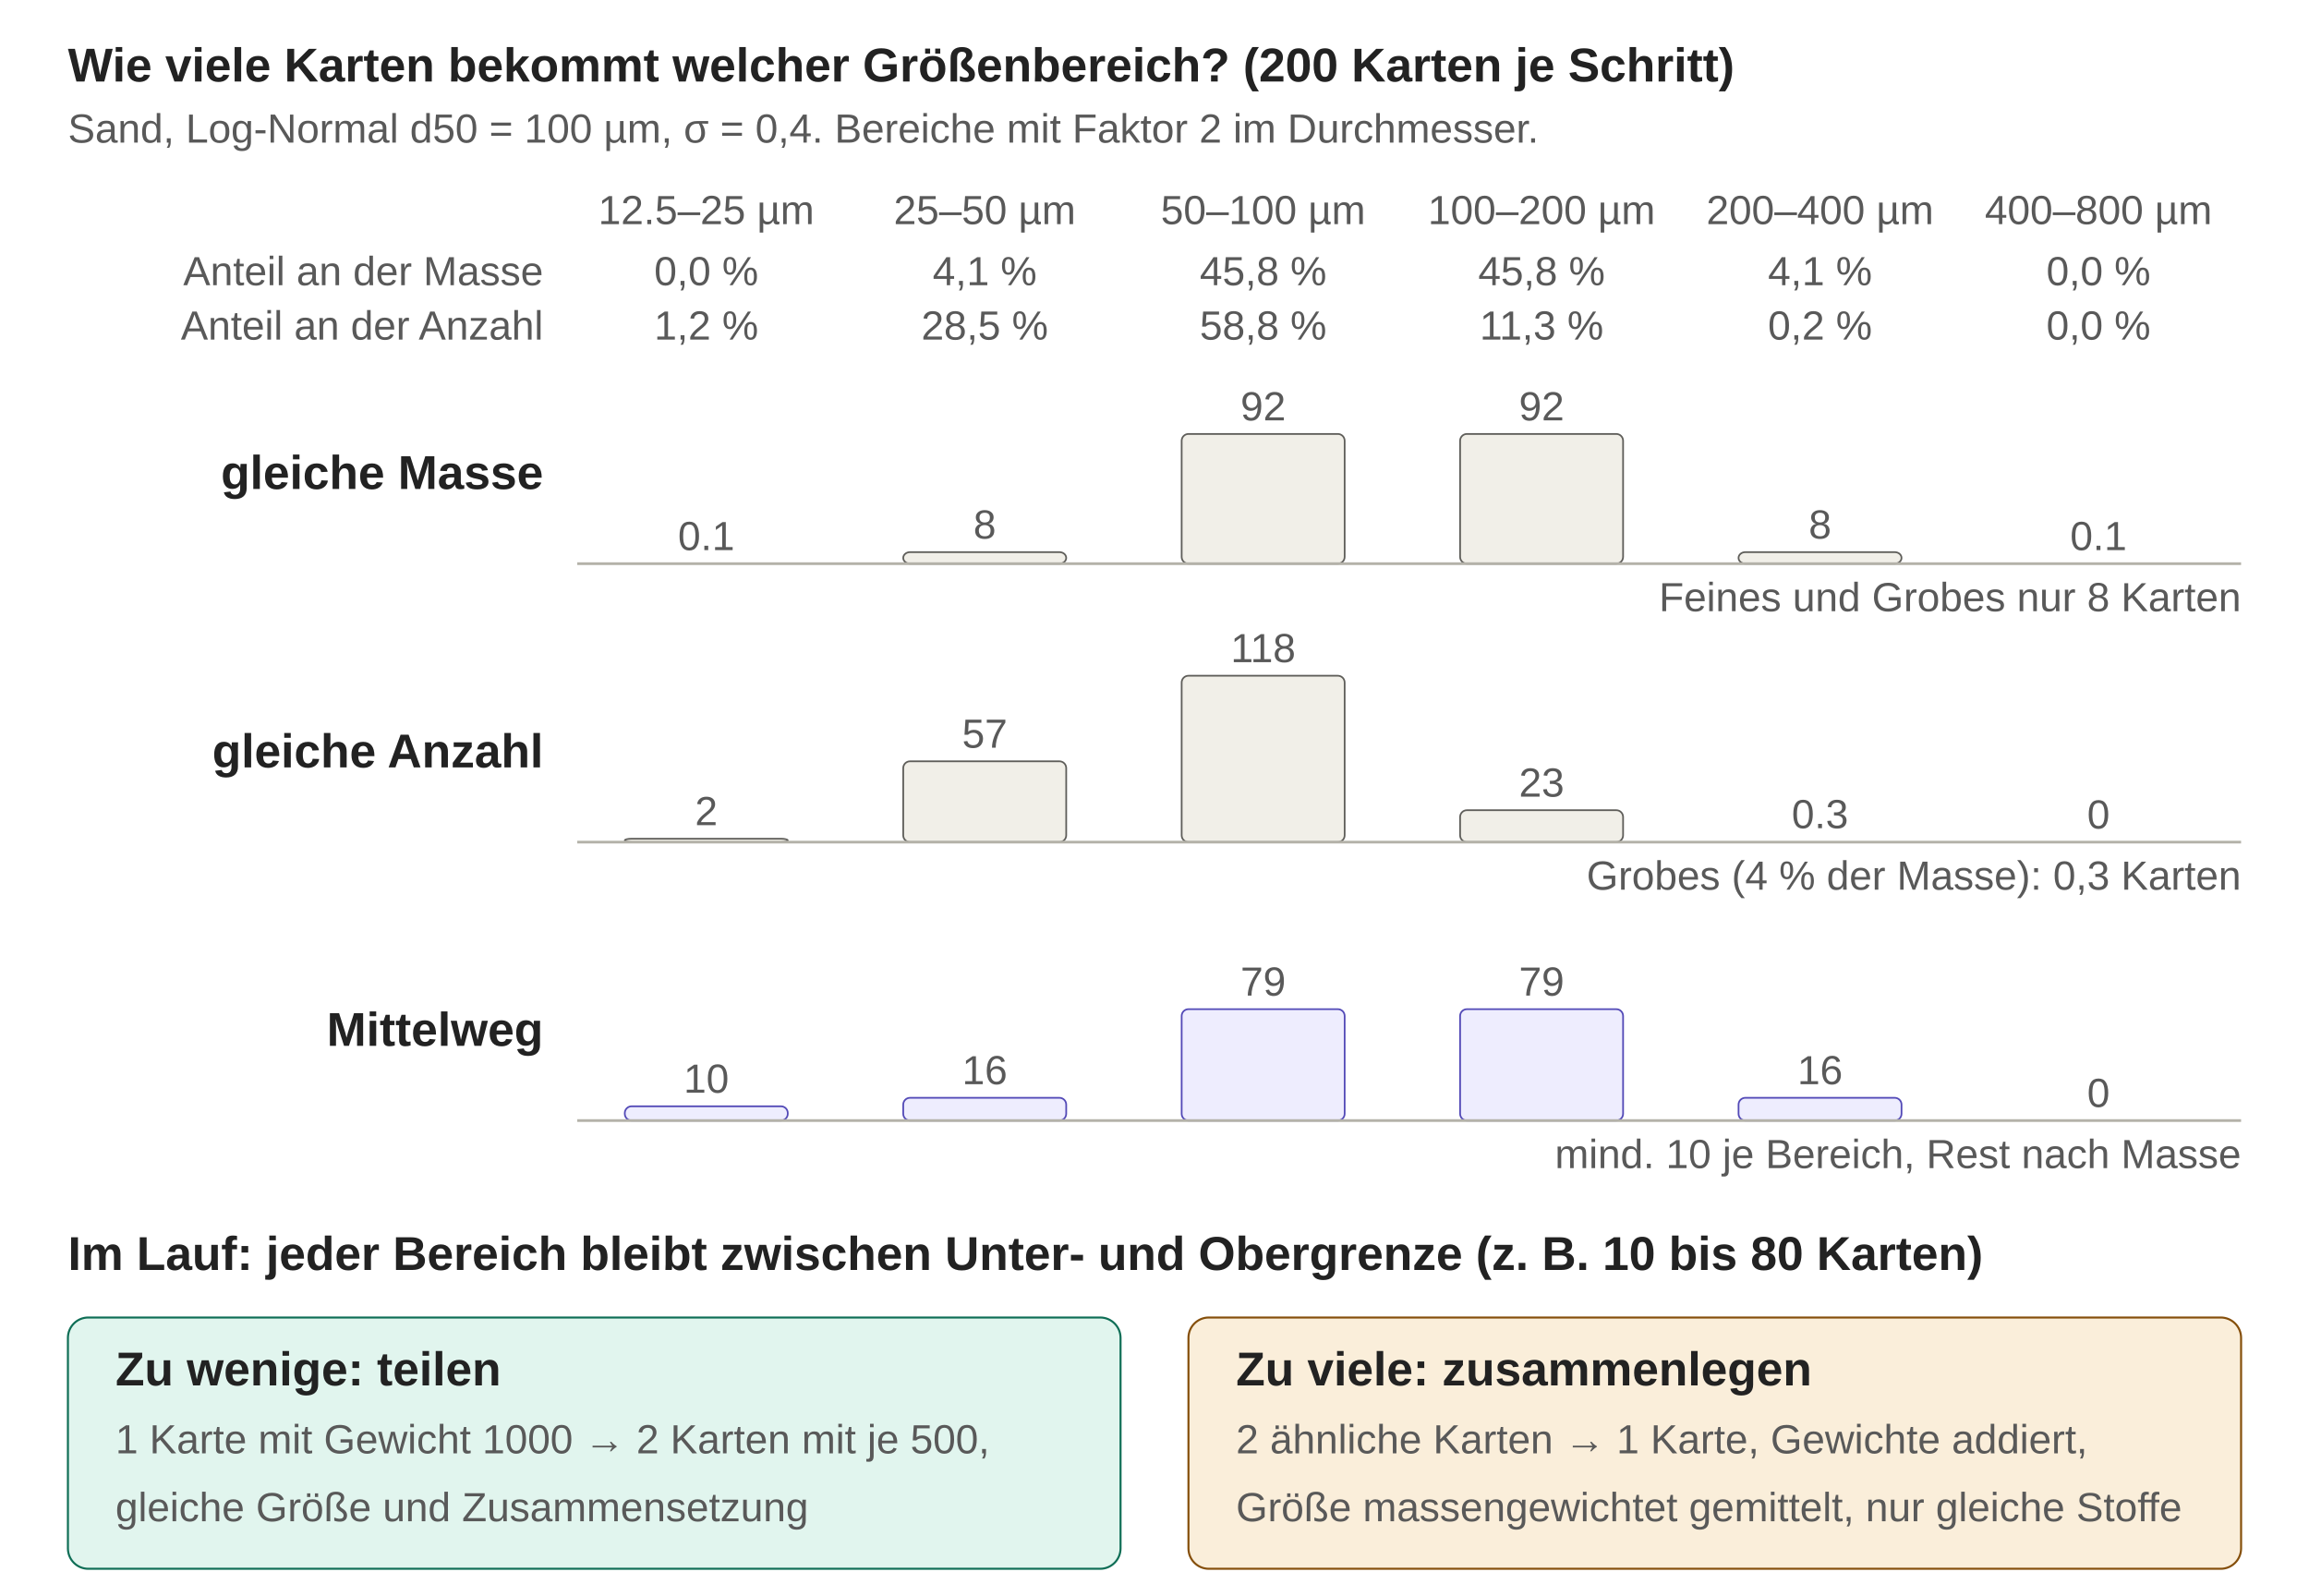
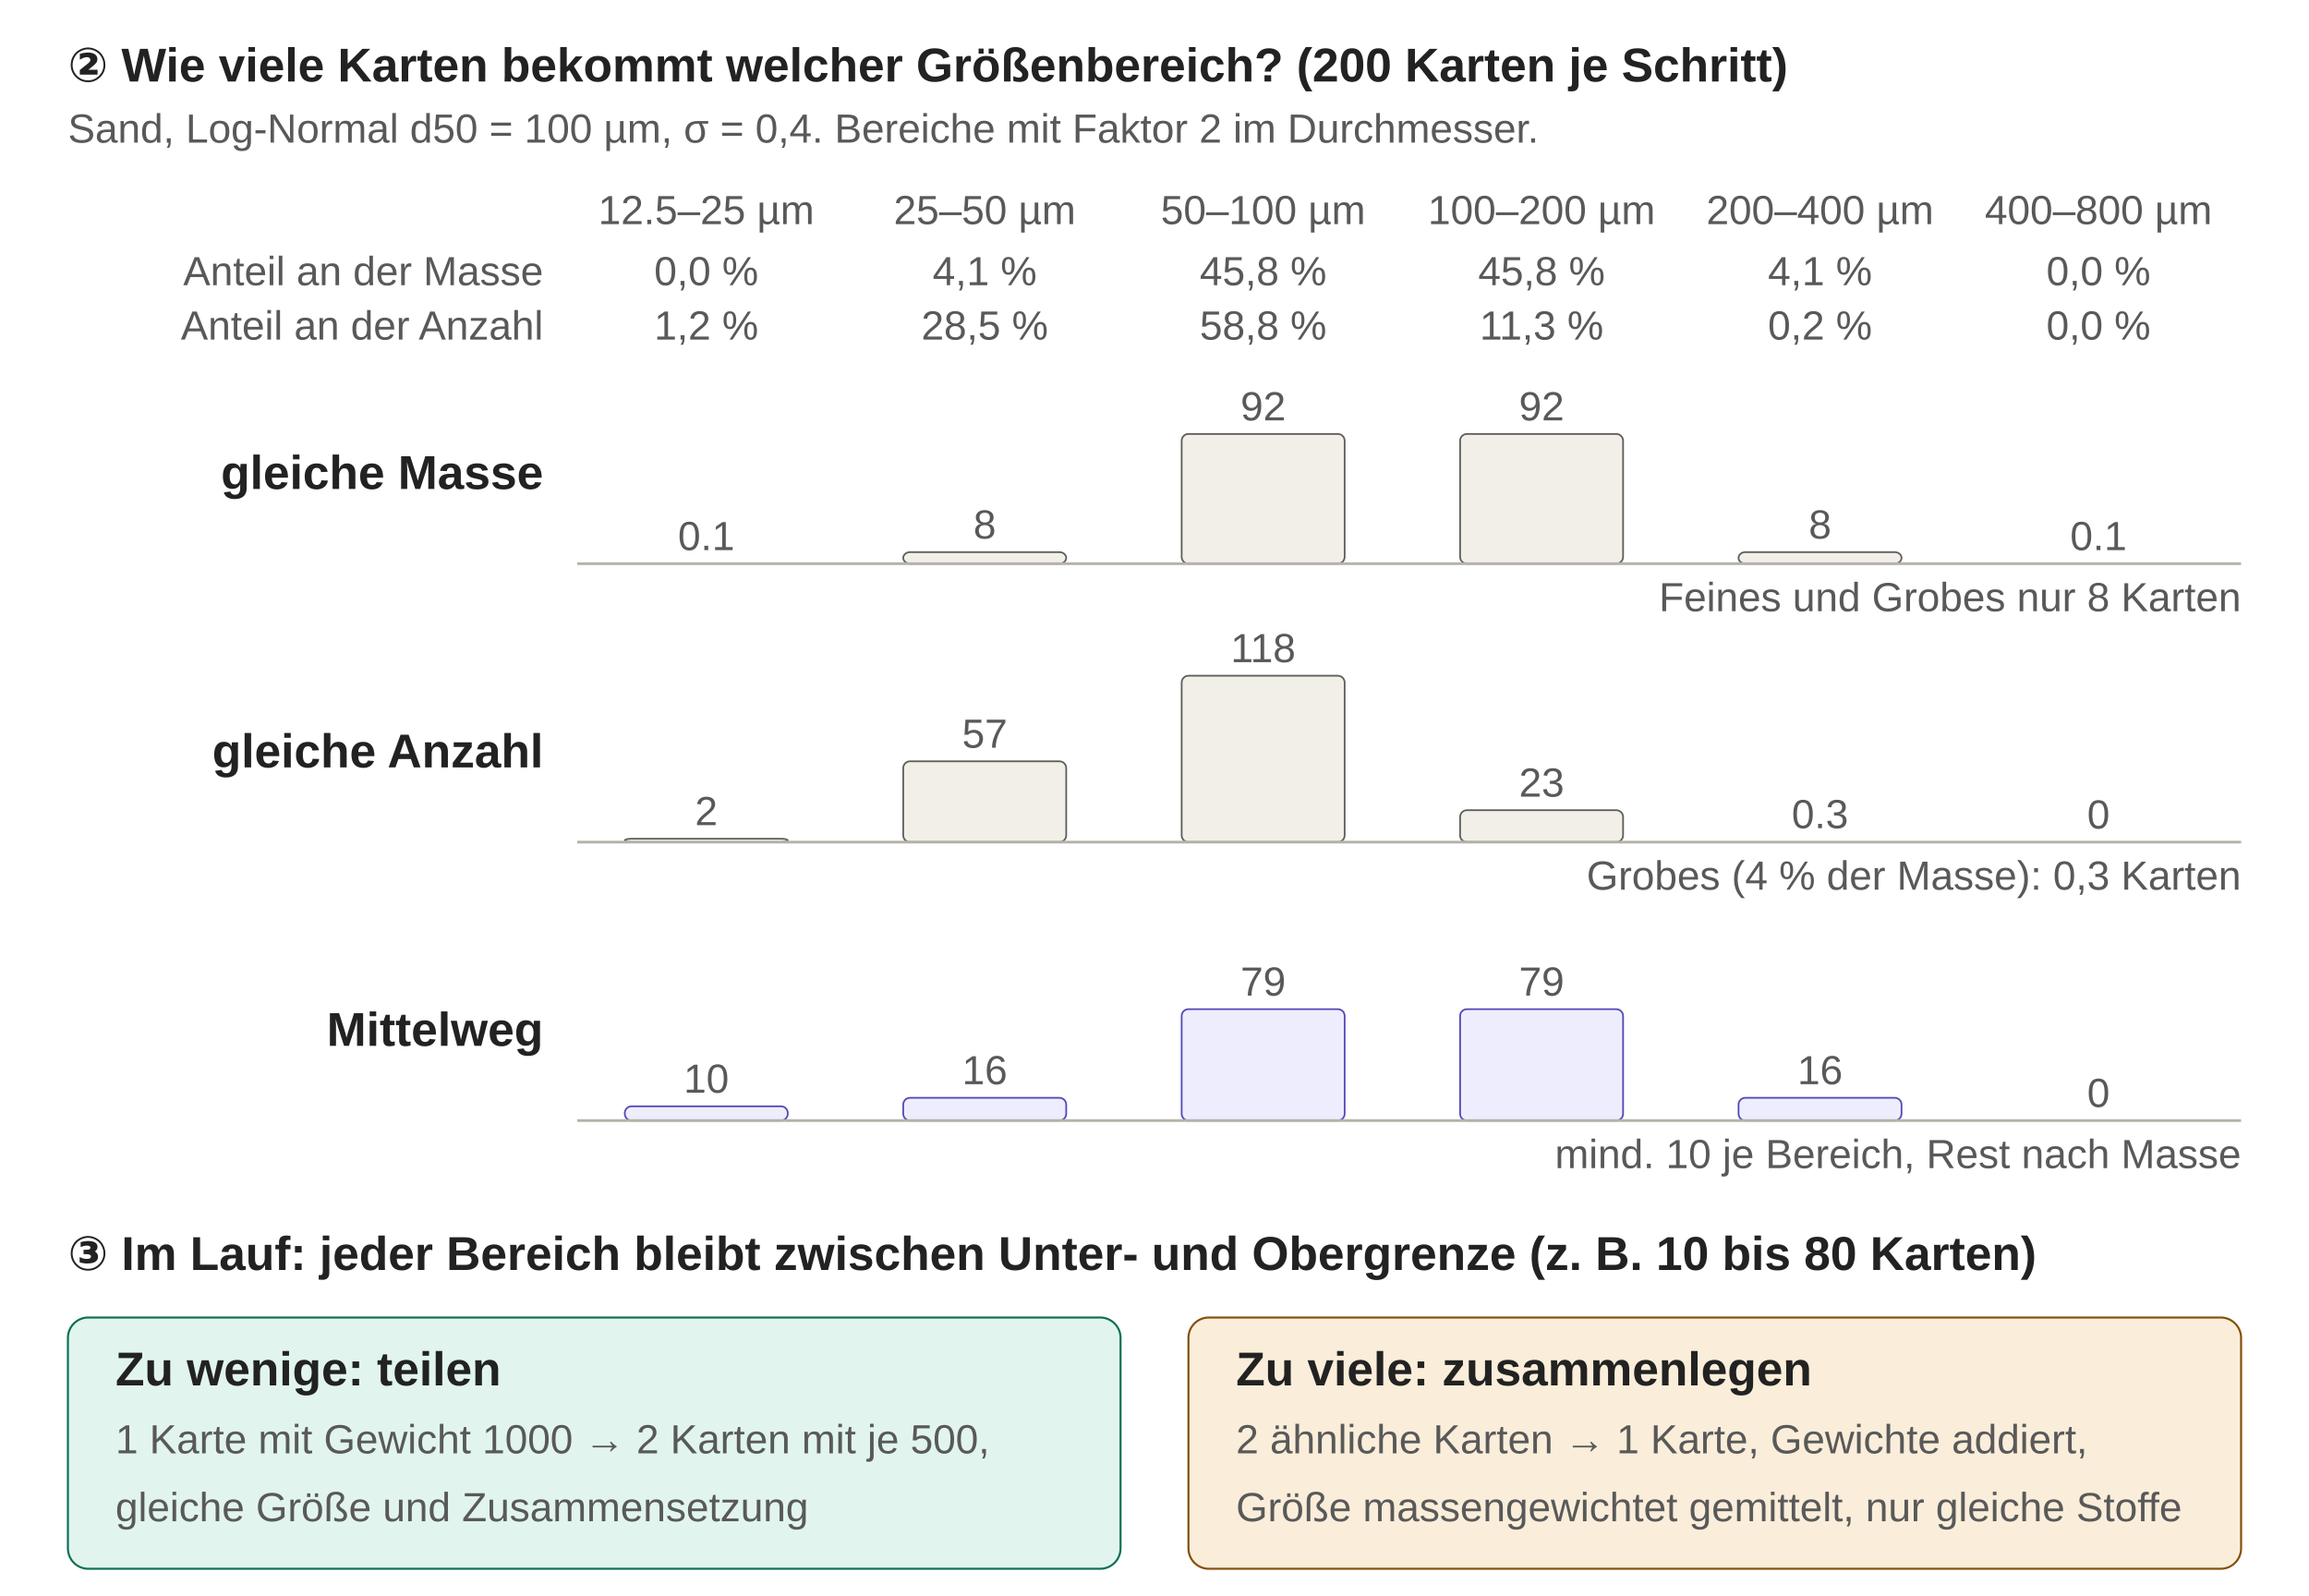
<svg xmlns="http://www.w3.org/2000/svg" width="680" height="470" viewBox="0 0 680 470">
  <style>
text { font-family: Calibri, Arial, sans-serif; }
.t { font-size: 14px; fill: #222222; }
.ts { font-size: 12px; fill: #595959; }
.th { font-size: 14px; font-weight: bold; fill: #222222; }
.c-amber rect, .c-amber circle, rect.c-amber, circle.c-amber { fill: #FAEEDA; stroke: #854F0B; }
.c-amber text { fill: #633806; }
.c-gray rect, .c-gray circle, rect.c-gray, circle.c-gray { fill: #F1EFE8; stroke: #5F5E5A; }
.c-gray text { fill: #444441; }
.box { fill: #F7F6F2; stroke: #B4B2A9; }
.arr { stroke: #5F5E5A; stroke-width: 1.5; fill: none; }
.c-red rect, rect.c-red { fill: #FCEBEB; stroke: #A32D2D; }
.c-red text { fill: #791F1F; }
.c-green rect, rect.c-green { fill: #EAF3DE; stroke: #3B6D11; }
.c-green text { fill: #27500A; }
.c-purple rect, rect.c-purple { fill: #EEEDFE; stroke: #534AB7; }
.c-purple text { fill: #3C3489; }
.c-teal rect, rect.c-teal { fill: #E1F5EE; stroke: #0F6E56; }
.c-teal text { fill: #085041; }
</style>
  <defs>
    <marker id="arrow" viewBox="0 0 10 10" refX="8" refY="5" markerWidth="6" markerHeight="6" orient="auto-start-reverse">
      <path d="M2 1L8 5L2 9" fill="none" stroke="#5F5E5A" stroke-width="1.5" stroke-linecap="round" stroke-linejoin="round" />
    </marker>
  </defs>
-   <text class="th" x="20" y="24">Wie viele Karten bekommt welcher Größenbereich? (200 Karten je Schritt)</text>
+   <view id="teil1" viewBox="0 0 680 356" />
+   <view id="teil2" viewBox="0 356 680 114" />
+   <text class="th" x="20" y="24">② Wie viele Karten bekommt welcher Größenbereich? (200 Karten je Schritt)</text>
  <text class="ts" x="20" y="42">Sand, Log-Normal d50 = 100 µm, σ = 0,4. Bereiche mit Faktor 2 im Durchmesser.</text>
  <text class="ts" x="208" y="66" text-anchor="middle">12.5–25 µm</text>
  <text class="ts" x="208" y="84" text-anchor="middle">0,0 %</text>
  <text class="ts" x="208" y="100" text-anchor="middle">1,2 %</text>
  <text class="ts" x="290" y="66" text-anchor="middle">25–50 µm</text>
  <text class="ts" x="290" y="84" text-anchor="middle">4,1 %</text>
  <text class="ts" x="290" y="100" text-anchor="middle">28,5 %</text>
  <text class="ts" x="372" y="66" text-anchor="middle">50–100 µm</text>
  <text class="ts" x="372" y="84" text-anchor="middle">45,8 %</text>
  <text class="ts" x="372" y="100" text-anchor="middle">58,8 %</text>
  <text class="ts" x="454" y="66" text-anchor="middle">100–200 µm</text>
  <text class="ts" x="454" y="84" text-anchor="middle">45,8 %</text>
  <text class="ts" x="454" y="100" text-anchor="middle">11,3 %</text>
  <text class="ts" x="536" y="66" text-anchor="middle">200–400 µm</text>
  <text class="ts" x="536" y="84" text-anchor="middle">4,1 %</text>
  <text class="ts" x="536" y="100" text-anchor="middle">0,2 %</text>
  <text class="ts" x="618" y="66" text-anchor="middle">400–800 µm</text>
  <text class="ts" x="618" y="84" text-anchor="middle">0,0 %</text>
  <text class="ts" x="618" y="100" text-anchor="middle">0,0 %</text>
  <text class="ts" x="160" y="84" text-anchor="end">Anteil an der Masse</text>
  <text class="ts" x="160" y="100" text-anchor="end">Anteil an der Anzahl</text>
  <text class="th" x="160" y="144" text-anchor="end">gleiche Masse</text>
  <text class="ts" x="208" y="162.0" text-anchor="middle">0.1</text>
  <g class="c-gray">
    <rect x="266" y="162.6" width="48" height="3.4" rx="2" stroke-width="0.5" />
  </g>
  <text class="ts" x="290" y="158.6" text-anchor="middle">8</text>
  <g class="c-gray">
    <rect x="348" y="127.8" width="48" height="38.2" rx="2" stroke-width="0.5" />
  </g>
  <text class="ts" x="372" y="123.8" text-anchor="middle">92</text>
  <g class="c-gray">
    <rect x="430" y="127.8" width="48" height="38.2" rx="2" stroke-width="0.5" />
  </g>
  <text class="ts" x="454" y="123.8" text-anchor="middle">92</text>
  <g class="c-gray">
    <rect x="512" y="162.6" width="48" height="3.4" rx="2" stroke-width="0.5" />
  </g>
  <text class="ts" x="536" y="158.6" text-anchor="middle">8</text>
  <text class="ts" x="618" y="162.0" text-anchor="middle">0.1</text>
  <line x1="170" y1="166" x2="660" y2="166" stroke="#B4B2A9" stroke-width="0.8" />
  <text class="ts" x="660" y="180" text-anchor="end">Feines und Grobes nur 8 Karten</text>
  <text class="th" x="160" y="226" text-anchor="end">gleiche Anzahl</text>
  <g class="c-gray">
    <rect x="184" y="247.0" width="48" height="1.0" rx="2" stroke-width="0.5" />
  </g>
  <text class="ts" x="208" y="243.0" text-anchor="middle">2</text>
  <g class="c-gray">
    <rect x="266" y="224.2" width="48" height="23.8" rx="2" stroke-width="0.5" />
  </g>
  <text class="ts" x="290" y="220.2" text-anchor="middle">57</text>
  <g class="c-gray">
    <rect x="348" y="199.0" width="48" height="49.0" rx="2" stroke-width="0.5" />
  </g>
  <text class="ts" x="372" y="195.0" text-anchor="middle">118</text>
  <g class="c-gray">
    <rect x="430" y="238.6" width="48" height="9.4" rx="2" stroke-width="0.5" />
  </g>
  <text class="ts" x="454" y="234.6" text-anchor="middle">23</text>
  <text class="ts" x="536" y="243.9" text-anchor="middle">0.3</text>
  <text class="ts" x="618" y="244.0" text-anchor="middle">0</text>
  <line x1="170" y1="248" x2="660" y2="248" stroke="#B4B2A9" stroke-width="0.8" />
  <text class="ts" x="660" y="262" text-anchor="end">Grobes (4 % der Masse): 0,3 Karten</text>
  <text class="th" x="160" y="308" text-anchor="end">Mittelweg</text>
  <g class="c-purple">
    <rect x="184" y="325.8" width="48" height="4.2" rx="2" stroke-width="0.5" />
  </g>
  <text class="ts" x="208" y="321.8" text-anchor="middle">10</text>
  <g class="c-purple">
    <rect x="266" y="323.3" width="48" height="6.7" rx="2" stroke-width="0.5" />
  </g>
  <text class="ts" x="290" y="319.3" text-anchor="middle">16</text>
  <g class="c-purple">
    <rect x="348" y="297.2" width="48" height="32.8" rx="2" stroke-width="0.5" />
  </g>
  <text class="ts" x="372" y="293.2" text-anchor="middle">79</text>
  <g class="c-purple">
    <rect x="430" y="297.2" width="48" height="32.8" rx="2" stroke-width="0.5" />
  </g>
  <text class="ts" x="454" y="293.2" text-anchor="middle">79</text>
  <g class="c-purple">
    <rect x="512" y="323.3" width="48" height="6.7" rx="2" stroke-width="0.5" />
  </g>
  <text class="ts" x="536" y="319.3" text-anchor="middle">16</text>
  <text class="ts" x="618" y="326.0" text-anchor="middle">0</text>
  <line x1="170" y1="330" x2="660" y2="330" stroke="#B4B2A9" stroke-width="0.8" />
  <text class="ts" x="660" y="344" text-anchor="end">mind. 10 je Bereich, Rest nach Masse</text>
-   <text class="th" x="20" y="374">Im Lauf: jeder Bereich bleibt zwischen Unter- und Obergrenze (z. B. 10 bis 80 Karten)</text>
+   <text class="th" x="20" y="374">③ Im Lauf: jeder Bereich bleibt zwischen Unter- und Obergrenze (z. B. 10 bis 80 Karten)</text>
  <g class="c-teal">
    <rect x="20" y="388" width="310" height="74" rx="6" stroke-width="0.6" />
  </g>
  <g class="c-amber">
    <rect x="350" y="388" width="310" height="74" rx="6" stroke-width="0.6" />
  </g>
  <text class="th" x="34" y="408">Zu wenige: teilen</text>
  <text class="ts" x="34" y="428">1 Karte mit Gewicht 1000 → 2 Karten mit je 500,</text>
  <text class="ts" x="34" y="448">gleiche Größe und Zusammensetzung</text>
  <text class="th" x="364" y="408">Zu viele: zusammenlegen</text>
  <text class="ts" x="364" y="428">2 ähnliche Karten → 1 Karte, Gewichte addiert,</text>
  <text class="ts" x="364" y="448">Größe massengewichtet gemittelt, nur gleiche Stoffe</text>
</svg>
